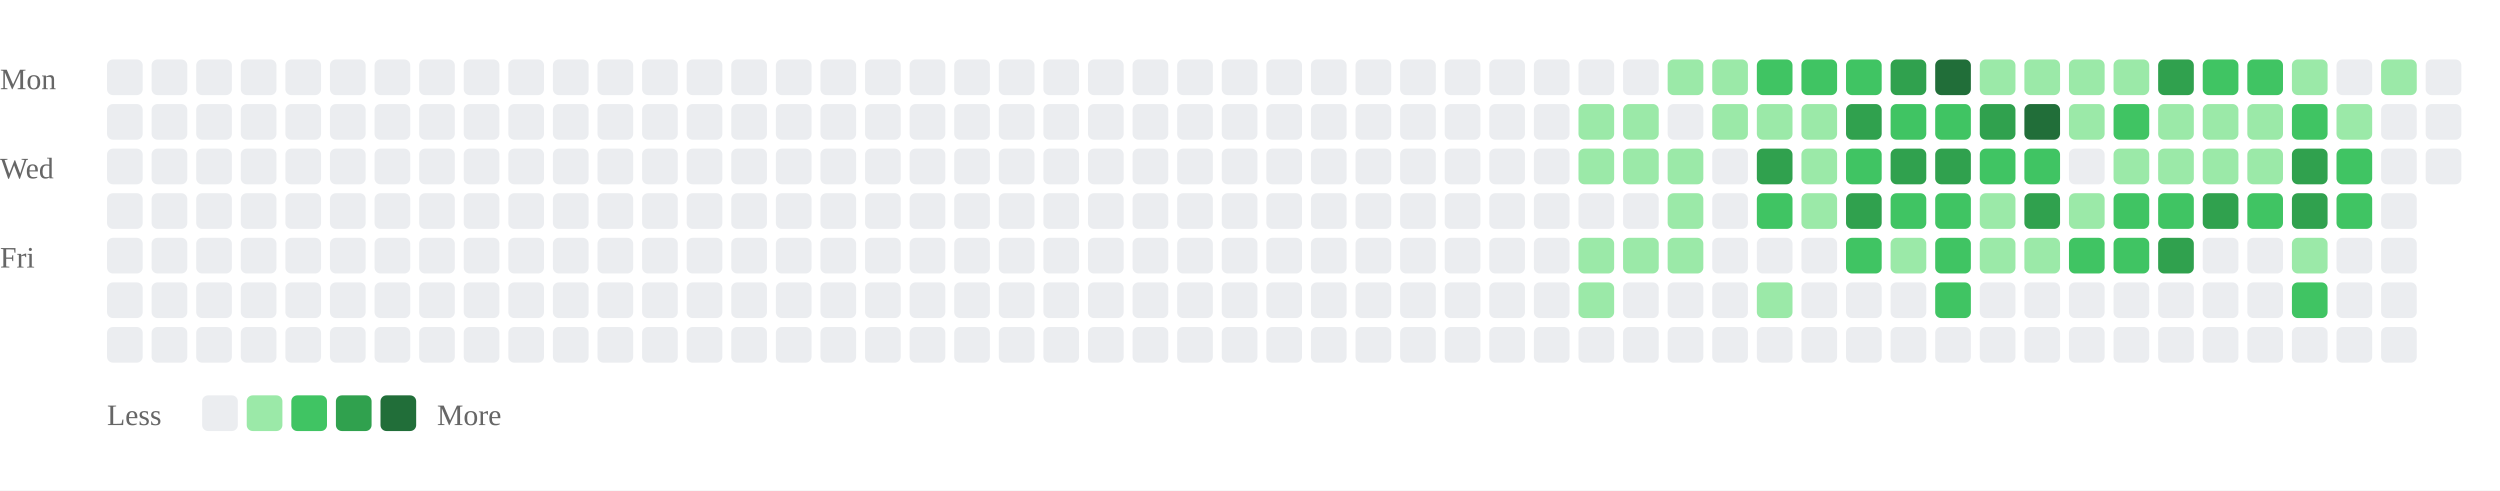
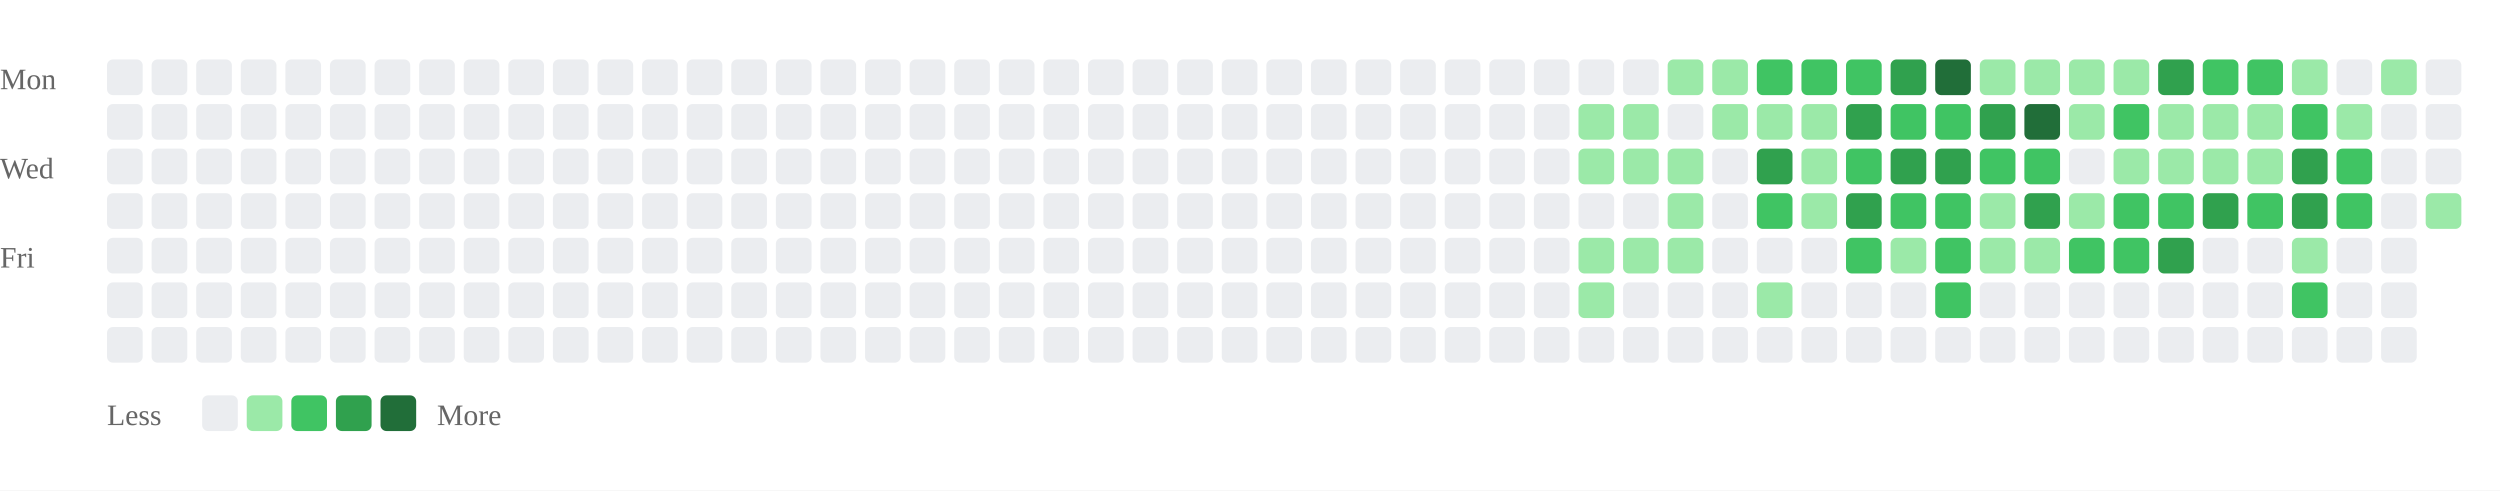
<svg xmlns="http://www.w3.org/2000/svg" width="841" height="165" role="img" aria-label="GitLab contribution heatmap for jianjiale">
  <rect width="100%" height="100%" fill="#ffffff" />
  <text x="0" y="30" font-size="10" fill="#666">Mon</text>
  <text x="0" y="45" font-size="10" fill="#666" />
  <text x="0" y="60" font-size="10" fill="#666">Wed</text>
  <text x="0" y="75" font-size="10" fill="#666" />
  <text x="0" y="90" font-size="10" fill="#666">Fri</text>
  <text x="0" y="105" font-size="10" fill="#666" />
  <text x="0" y="120" font-size="10" fill="#666" />
  <rect x="36" y="20" width="12" height="12" rx="2" fill="#ebedf0" data-date="2025-10-06" data-count="0" />
  <rect x="36" y="35" width="12" height="12" rx="2" fill="#ebedf0" data-date="2025-10-07" data-count="0" />
  <rect x="36" y="50" width="12" height="12" rx="2" fill="#ebedf0" data-date="2025-10-08" data-count="0" />
  <rect x="36" y="65" width="12" height="12" rx="2" fill="#ebedf0" data-date="2025-10-09" data-count="0" />
  <rect x="36" y="80" width="12" height="12" rx="2" fill="#ebedf0" data-date="2025-10-10" data-count="0" />
  <rect x="36" y="95" width="12" height="12" rx="2" fill="#ebedf0" data-date="2025-10-11" data-count="0" />
  <rect x="36" y="110" width="12" height="12" rx="2" fill="#ebedf0" data-date="2025-10-12" data-count="0" />
  <rect x="51" y="20" width="12" height="12" rx="2" fill="#ebedf0" data-date="2025-10-13" data-count="0" />
  <rect x="51" y="35" width="12" height="12" rx="2" fill="#ebedf0" data-date="2025-10-14" data-count="0" />
  <rect x="51" y="50" width="12" height="12" rx="2" fill="#ebedf0" data-date="2025-10-15" data-count="0" />
  <rect x="51" y="65" width="12" height="12" rx="2" fill="#ebedf0" data-date="2025-10-16" data-count="0" />
  <rect x="51" y="80" width="12" height="12" rx="2" fill="#ebedf0" data-date="2025-10-17" data-count="0" />
  <rect x="51" y="95" width="12" height="12" rx="2" fill="#ebedf0" data-date="2025-10-18" data-count="0" />
  <rect x="51" y="110" width="12" height="12" rx="2" fill="#ebedf0" data-date="2025-10-19" data-count="0" />
  <rect x="66" y="20" width="12" height="12" rx="2" fill="#ebedf0" data-date="2025-10-20" data-count="0" />
  <rect x="66" y="35" width="12" height="12" rx="2" fill="#ebedf0" data-date="2025-10-21" data-count="0" />
  <rect x="66" y="50" width="12" height="12" rx="2" fill="#ebedf0" data-date="2025-10-22" data-count="0" />
  <rect x="66" y="65" width="12" height="12" rx="2" fill="#ebedf0" data-date="2025-10-23" data-count="0" />
  <rect x="66" y="80" width="12" height="12" rx="2" fill="#ebedf0" data-date="2025-10-24" data-count="0" />
  <rect x="66" y="95" width="12" height="12" rx="2" fill="#ebedf0" data-date="2025-10-25" data-count="0" />
  <rect x="66" y="110" width="12" height="12" rx="2" fill="#ebedf0" data-date="2025-10-26" data-count="0" />
  <rect x="81" y="20" width="12" height="12" rx="2" fill="#ebedf0" data-date="2025-10-27" data-count="0" />
  <rect x="81" y="35" width="12" height="12" rx="2" fill="#ebedf0" data-date="2025-10-28" data-count="0" />
  <rect x="81" y="50" width="12" height="12" rx="2" fill="#ebedf0" data-date="2025-10-29" data-count="0" />
  <rect x="81" y="65" width="12" height="12" rx="2" fill="#ebedf0" data-date="2025-10-30" data-count="0" />
  <rect x="81" y="80" width="12" height="12" rx="2" fill="#ebedf0" data-date="2025-10-31" data-count="0" />
  <rect x="81" y="95" width="12" height="12" rx="2" fill="#ebedf0" data-date="2025-11-01" data-count="0" />
  <rect x="81" y="110" width="12" height="12" rx="2" fill="#ebedf0" data-date="2025-11-02" data-count="0" />
  <rect x="96" y="20" width="12" height="12" rx="2" fill="#ebedf0" data-date="2025-11-03" data-count="0" />
  <rect x="96" y="35" width="12" height="12" rx="2" fill="#ebedf0" data-date="2025-11-04" data-count="0" />
  <rect x="96" y="50" width="12" height="12" rx="2" fill="#ebedf0" data-date="2025-11-05" data-count="0" />
  <rect x="96" y="65" width="12" height="12" rx="2" fill="#ebedf0" data-date="2025-11-06" data-count="0" />
  <rect x="96" y="80" width="12" height="12" rx="2" fill="#ebedf0" data-date="2025-11-07" data-count="0" />
  <rect x="96" y="95" width="12" height="12" rx="2" fill="#ebedf0" data-date="2025-11-08" data-count="0" />
  <rect x="96" y="110" width="12" height="12" rx="2" fill="#ebedf0" data-date="2025-11-09" data-count="0" />
  <rect x="111" y="20" width="12" height="12" rx="2" fill="#ebedf0" data-date="2025-11-10" data-count="0" />
  <rect x="111" y="35" width="12" height="12" rx="2" fill="#ebedf0" data-date="2025-11-11" data-count="0" />
  <rect x="111" y="50" width="12" height="12" rx="2" fill="#ebedf0" data-date="2025-11-12" data-count="0" />
  <rect x="111" y="65" width="12" height="12" rx="2" fill="#ebedf0" data-date="2025-11-13" data-count="0" />
  <rect x="111" y="80" width="12" height="12" rx="2" fill="#ebedf0" data-date="2025-11-14" data-count="0" />
  <rect x="111" y="95" width="12" height="12" rx="2" fill="#ebedf0" data-date="2025-11-15" data-count="0" />
  <rect x="111" y="110" width="12" height="12" rx="2" fill="#ebedf0" data-date="2025-11-16" data-count="0" />
  <rect x="126" y="20" width="12" height="12" rx="2" fill="#ebedf0" data-date="2025-11-17" data-count="0" />
  <rect x="126" y="35" width="12" height="12" rx="2" fill="#ebedf0" data-date="2025-11-18" data-count="0" />
  <rect x="126" y="50" width="12" height="12" rx="2" fill="#ebedf0" data-date="2025-11-19" data-count="0" />
  <rect x="126" y="65" width="12" height="12" rx="2" fill="#ebedf0" data-date="2025-11-20" data-count="0" />
  <rect x="126" y="80" width="12" height="12" rx="2" fill="#ebedf0" data-date="2025-11-21" data-count="0" />
  <rect x="126" y="95" width="12" height="12" rx="2" fill="#ebedf0" data-date="2025-11-22" data-count="0" />
  <rect x="126" y="110" width="12" height="12" rx="2" fill="#ebedf0" data-date="2025-11-23" data-count="0" />
  <rect x="141" y="20" width="12" height="12" rx="2" fill="#ebedf0" data-date="2025-11-24" data-count="0" />
  <rect x="141" y="35" width="12" height="12" rx="2" fill="#ebedf0" data-date="2025-11-25" data-count="0" />
  <rect x="141" y="50" width="12" height="12" rx="2" fill="#ebedf0" data-date="2025-11-26" data-count="0" />
  <rect x="141" y="65" width="12" height="12" rx="2" fill="#ebedf0" data-date="2025-11-27" data-count="0" />
  <rect x="141" y="80" width="12" height="12" rx="2" fill="#ebedf0" data-date="2025-11-28" data-count="0" />
  <rect x="141" y="95" width="12" height="12" rx="2" fill="#ebedf0" data-date="2025-11-29" data-count="0" />
  <rect x="141" y="110" width="12" height="12" rx="2" fill="#ebedf0" data-date="2025-11-30" data-count="0" />
  <rect x="156" y="20" width="12" height="12" rx="2" fill="#ebedf0" data-date="2025-12-01" data-count="0" />
  <rect x="156" y="35" width="12" height="12" rx="2" fill="#ebedf0" data-date="2025-12-02" data-count="0" />
  <rect x="156" y="50" width="12" height="12" rx="2" fill="#ebedf0" data-date="2025-12-03" data-count="0" />
  <rect x="156" y="65" width="12" height="12" rx="2" fill="#ebedf0" data-date="2025-12-04" data-count="0" />
  <rect x="156" y="80" width="12" height="12" rx="2" fill="#ebedf0" data-date="2025-12-05" data-count="0" />
  <rect x="156" y="95" width="12" height="12" rx="2" fill="#ebedf0" data-date="2025-12-06" data-count="0" />
  <rect x="156" y="110" width="12" height="12" rx="2" fill="#ebedf0" data-date="2025-12-07" data-count="0" />
  <rect x="171" y="20" width="12" height="12" rx="2" fill="#ebedf0" data-date="2025-12-08" data-count="0" />
  <rect x="171" y="35" width="12" height="12" rx="2" fill="#ebedf0" data-date="2025-12-09" data-count="0" />
  <rect x="171" y="50" width="12" height="12" rx="2" fill="#ebedf0" data-date="2025-12-10" data-count="0" />
  <rect x="171" y="65" width="12" height="12" rx="2" fill="#ebedf0" data-date="2025-12-11" data-count="0" />
  <rect x="171" y="80" width="12" height="12" rx="2" fill="#ebedf0" data-date="2025-12-12" data-count="0" />
  <rect x="171" y="95" width="12" height="12" rx="2" fill="#ebedf0" data-date="2025-12-13" data-count="0" />
  <rect x="171" y="110" width="12" height="12" rx="2" fill="#ebedf0" data-date="2025-12-14" data-count="0" />
  <rect x="186" y="20" width="12" height="12" rx="2" fill="#ebedf0" data-date="2025-12-15" data-count="0" />
  <rect x="186" y="35" width="12" height="12" rx="2" fill="#ebedf0" data-date="2025-12-16" data-count="0" />
  <rect x="186" y="50" width="12" height="12" rx="2" fill="#ebedf0" data-date="2025-12-17" data-count="0" />
  <rect x="186" y="65" width="12" height="12" rx="2" fill="#ebedf0" data-date="2025-12-18" data-count="0" />
  <rect x="186" y="80" width="12" height="12" rx="2" fill="#ebedf0" data-date="2025-12-19" data-count="0" />
  <rect x="186" y="95" width="12" height="12" rx="2" fill="#ebedf0" data-date="2025-12-20" data-count="0" />
  <rect x="186" y="110" width="12" height="12" rx="2" fill="#ebedf0" data-date="2025-12-21" data-count="0" />
  <rect x="201" y="20" width="12" height="12" rx="2" fill="#ebedf0" data-date="2025-12-22" data-count="0" />
  <rect x="201" y="35" width="12" height="12" rx="2" fill="#ebedf0" data-date="2025-12-23" data-count="0" />
  <rect x="201" y="50" width="12" height="12" rx="2" fill="#ebedf0" data-date="2025-12-24" data-count="0" />
  <rect x="201" y="65" width="12" height="12" rx="2" fill="#ebedf0" data-date="2025-12-25" data-count="0" />
  <rect x="201" y="80" width="12" height="12" rx="2" fill="#ebedf0" data-date="2025-12-26" data-count="0" />
  <rect x="201" y="95" width="12" height="12" rx="2" fill="#ebedf0" data-date="2025-12-27" data-count="0" />
  <rect x="201" y="110" width="12" height="12" rx="2" fill="#ebedf0" data-date="2025-12-28" data-count="0" />
  <rect x="216" y="20" width="12" height="12" rx="2" fill="#ebedf0" data-date="2025-12-29" data-count="0" />
  <rect x="216" y="35" width="12" height="12" rx="2" fill="#ebedf0" data-date="2025-12-30" data-count="0" />
  <rect x="216" y="50" width="12" height="12" rx="2" fill="#ebedf0" data-date="2025-12-31" data-count="0" />
  <rect x="216" y="65" width="12" height="12" rx="2" fill="#ebedf0" data-date="2026-01-01" data-count="0" />
  <rect x="216" y="80" width="12" height="12" rx="2" fill="#ebedf0" data-date="2026-01-02" data-count="0" />
  <rect x="216" y="95" width="12" height="12" rx="2" fill="#ebedf0" data-date="2026-01-03" data-count="0" />
  <rect x="216" y="110" width="12" height="12" rx="2" fill="#ebedf0" data-date="2026-01-04" data-count="0" />
  <rect x="231" y="20" width="12" height="12" rx="2" fill="#ebedf0" data-date="2026-01-05" data-count="0" />
  <rect x="231" y="35" width="12" height="12" rx="2" fill="#ebedf0" data-date="2026-01-06" data-count="0" />
  <rect x="231" y="50" width="12" height="12" rx="2" fill="#ebedf0" data-date="2026-01-07" data-count="0" />
  <rect x="231" y="65" width="12" height="12" rx="2" fill="#ebedf0" data-date="2026-01-08" data-count="0" />
  <rect x="231" y="80" width="12" height="12" rx="2" fill="#ebedf0" data-date="2026-01-09" data-count="0" />
  <rect x="231" y="95" width="12" height="12" rx="2" fill="#ebedf0" data-date="2026-01-10" data-count="0" />
  <rect x="231" y="110" width="12" height="12" rx="2" fill="#ebedf0" data-date="2026-01-11" data-count="0" />
  <rect x="246" y="20" width="12" height="12" rx="2" fill="#ebedf0" data-date="2026-01-12" data-count="0" />
  <rect x="246" y="35" width="12" height="12" rx="2" fill="#ebedf0" data-date="2026-01-13" data-count="0" />
  <rect x="246" y="50" width="12" height="12" rx="2" fill="#ebedf0" data-date="2026-01-14" data-count="0" />
  <rect x="246" y="65" width="12" height="12" rx="2" fill="#ebedf0" data-date="2026-01-15" data-count="0" />
  <rect x="246" y="80" width="12" height="12" rx="2" fill="#ebedf0" data-date="2026-01-16" data-count="0" />
  <rect x="246" y="95" width="12" height="12" rx="2" fill="#ebedf0" data-date="2026-01-17" data-count="0" />
  <rect x="246" y="110" width="12" height="12" rx="2" fill="#ebedf0" data-date="2026-01-18" data-count="0" />
  <rect x="261" y="20" width="12" height="12" rx="2" fill="#ebedf0" data-date="2026-01-19" data-count="0" />
  <rect x="261" y="35" width="12" height="12" rx="2" fill="#ebedf0" data-date="2026-01-20" data-count="0" />
  <rect x="261" y="50" width="12" height="12" rx="2" fill="#ebedf0" data-date="2026-01-21" data-count="0" />
  <rect x="261" y="65" width="12" height="12" rx="2" fill="#ebedf0" data-date="2026-01-22" data-count="0" />
  <rect x="261" y="80" width="12" height="12" rx="2" fill="#ebedf0" data-date="2026-01-23" data-count="0" />
  <rect x="261" y="95" width="12" height="12" rx="2" fill="#ebedf0" data-date="2026-01-24" data-count="0" />
  <rect x="261" y="110" width="12" height="12" rx="2" fill="#ebedf0" data-date="2026-01-25" data-count="0" />
  <rect x="276" y="20" width="12" height="12" rx="2" fill="#ebedf0" data-date="2026-01-26" data-count="0" />
  <rect x="276" y="35" width="12" height="12" rx="2" fill="#ebedf0" data-date="2026-01-27" data-count="0" />
  <rect x="276" y="50" width="12" height="12" rx="2" fill="#ebedf0" data-date="2026-01-28" data-count="0" />
  <rect x="276" y="65" width="12" height="12" rx="2" fill="#ebedf0" data-date="2026-01-29" data-count="0" />
  <rect x="276" y="80" width="12" height="12" rx="2" fill="#ebedf0" data-date="2026-01-30" data-count="0" />
  <rect x="276" y="95" width="12" height="12" rx="2" fill="#ebedf0" data-date="2026-01-31" data-count="0" />
  <rect x="276" y="110" width="12" height="12" rx="2" fill="#ebedf0" data-date="2026-02-01" data-count="0" />
  <rect x="291" y="20" width="12" height="12" rx="2" fill="#ebedf0" data-date="2026-02-02" data-count="0" />
  <rect x="291" y="35" width="12" height="12" rx="2" fill="#ebedf0" data-date="2026-02-03" data-count="0" />
  <rect x="291" y="50" width="12" height="12" rx="2" fill="#ebedf0" data-date="2026-02-04" data-count="0" />
  <rect x="291" y="65" width="12" height="12" rx="2" fill="#ebedf0" data-date="2026-02-05" data-count="0" />
  <rect x="291" y="80" width="12" height="12" rx="2" fill="#ebedf0" data-date="2026-02-06" data-count="0" />
  <rect x="291" y="95" width="12" height="12" rx="2" fill="#ebedf0" data-date="2026-02-07" data-count="0" />
  <rect x="291" y="110" width="12" height="12" rx="2" fill="#ebedf0" data-date="2026-02-08" data-count="0" />
  <rect x="306" y="20" width="12" height="12" rx="2" fill="#ebedf0" data-date="2026-02-09" data-count="0" />
  <rect x="306" y="35" width="12" height="12" rx="2" fill="#ebedf0" data-date="2026-02-10" data-count="0" />
  <rect x="306" y="50" width="12" height="12" rx="2" fill="#ebedf0" data-date="2026-02-11" data-count="0" />
  <rect x="306" y="65" width="12" height="12" rx="2" fill="#ebedf0" data-date="2026-02-12" data-count="0" />
  <rect x="306" y="80" width="12" height="12" rx="2" fill="#ebedf0" data-date="2026-02-13" data-count="0" />
  <rect x="306" y="95" width="12" height="12" rx="2" fill="#ebedf0" data-date="2026-02-14" data-count="0" />
  <rect x="306" y="110" width="12" height="12" rx="2" fill="#ebedf0" data-date="2026-02-15" data-count="0" />
  <rect x="321" y="20" width="12" height="12" rx="2" fill="#ebedf0" data-date="2026-02-16" data-count="0" />
  <rect x="321" y="35" width="12" height="12" rx="2" fill="#ebedf0" data-date="2026-02-17" data-count="0" />
  <rect x="321" y="50" width="12" height="12" rx="2" fill="#ebedf0" data-date="2026-02-18" data-count="0" />
  <rect x="321" y="65" width="12" height="12" rx="2" fill="#ebedf0" data-date="2026-02-19" data-count="0" />
  <rect x="321" y="80" width="12" height="12" rx="2" fill="#ebedf0" data-date="2026-02-20" data-count="0" />
  <rect x="321" y="95" width="12" height="12" rx="2" fill="#ebedf0" data-date="2026-02-21" data-count="0" />
  <rect x="321" y="110" width="12" height="12" rx="2" fill="#ebedf0" data-date="2026-02-22" data-count="0" />
  <rect x="336" y="20" width="12" height="12" rx="2" fill="#ebedf0" data-date="2026-02-23" data-count="0" />
  <rect x="336" y="35" width="12" height="12" rx="2" fill="#ebedf0" data-date="2026-02-24" data-count="0" />
  <rect x="336" y="50" width="12" height="12" rx="2" fill="#ebedf0" data-date="2026-02-25" data-count="0" />
  <rect x="336" y="65" width="12" height="12" rx="2" fill="#ebedf0" data-date="2026-02-26" data-count="0" />
  <rect x="336" y="80" width="12" height="12" rx="2" fill="#ebedf0" data-date="2026-02-27" data-count="0" />
  <rect x="336" y="95" width="12" height="12" rx="2" fill="#ebedf0" data-date="2026-02-28" data-count="0" />
  <rect x="336" y="110" width="12" height="12" rx="2" fill="#ebedf0" data-date="2026-03-01" data-count="0" />
  <rect x="351" y="20" width="12" height="12" rx="2" fill="#ebedf0" data-date="2026-03-02" data-count="0" />
  <rect x="351" y="35" width="12" height="12" rx="2" fill="#ebedf0" data-date="2026-03-03" data-count="0" />
  <rect x="351" y="50" width="12" height="12" rx="2" fill="#ebedf0" data-date="2026-03-04" data-count="0" />
  <rect x="351" y="65" width="12" height="12" rx="2" fill="#ebedf0" data-date="2026-03-05" data-count="0" />
  <rect x="351" y="80" width="12" height="12" rx="2" fill="#ebedf0" data-date="2026-03-06" data-count="0" />
  <rect x="351" y="95" width="12" height="12" rx="2" fill="#ebedf0" data-date="2026-03-07" data-count="0" />
  <rect x="351" y="110" width="12" height="12" rx="2" fill="#ebedf0" data-date="2026-03-08" data-count="0" />
  <rect x="366" y="20" width="12" height="12" rx="2" fill="#ebedf0" data-date="2026-03-09" data-count="0" />
  <rect x="366" y="35" width="12" height="12" rx="2" fill="#ebedf0" data-date="2026-03-10" data-count="0" />
  <rect x="366" y="50" width="12" height="12" rx="2" fill="#ebedf0" data-date="2026-03-11" data-count="0" />
  <rect x="366" y="65" width="12" height="12" rx="2" fill="#ebedf0" data-date="2026-03-12" data-count="0" />
  <rect x="366" y="80" width="12" height="12" rx="2" fill="#ebedf0" data-date="2026-03-13" data-count="0" />
  <rect x="366" y="95" width="12" height="12" rx="2" fill="#ebedf0" data-date="2026-03-14" data-count="0" />
  <rect x="366" y="110" width="12" height="12" rx="2" fill="#ebedf0" data-date="2026-03-15" data-count="0" />
  <rect x="381" y="20" width="12" height="12" rx="2" fill="#ebedf0" data-date="2026-03-16" data-count="0" />
  <rect x="381" y="35" width="12" height="12" rx="2" fill="#ebedf0" data-date="2026-03-17" data-count="0" />
  <rect x="381" y="50" width="12" height="12" rx="2" fill="#ebedf0" data-date="2026-03-18" data-count="0" />
  <rect x="381" y="65" width="12" height="12" rx="2" fill="#ebedf0" data-date="2026-03-19" data-count="0" />
  <rect x="381" y="80" width="12" height="12" rx="2" fill="#ebedf0" data-date="2026-03-20" data-count="0" />
  <rect x="381" y="95" width="12" height="12" rx="2" fill="#ebedf0" data-date="2026-03-21" data-count="0" />
  <rect x="381" y="110" width="12" height="12" rx="2" fill="#ebedf0" data-date="2026-03-22" data-count="0" />
  <rect x="396" y="20" width="12" height="12" rx="2" fill="#ebedf0" data-date="2026-03-23" data-count="0" />
  <rect x="396" y="35" width="12" height="12" rx="2" fill="#ebedf0" data-date="2026-03-24" data-count="0" />
  <rect x="396" y="50" width="12" height="12" rx="2" fill="#ebedf0" data-date="2026-03-25" data-count="0" />
  <rect x="396" y="65" width="12" height="12" rx="2" fill="#ebedf0" data-date="2026-03-26" data-count="0" />
  <rect x="396" y="80" width="12" height="12" rx="2" fill="#ebedf0" data-date="2026-03-27" data-count="0" />
  <rect x="396" y="95" width="12" height="12" rx="2" fill="#ebedf0" data-date="2026-03-28" data-count="0" />
  <rect x="396" y="110" width="12" height="12" rx="2" fill="#ebedf0" data-date="2026-03-29" data-count="0" />
  <rect x="411" y="20" width="12" height="12" rx="2" fill="#ebedf0" data-date="2026-03-30" data-count="0" />
  <rect x="411" y="35" width="12" height="12" rx="2" fill="#ebedf0" data-date="2026-03-31" data-count="0" />
  <rect x="411" y="50" width="12" height="12" rx="2" fill="#ebedf0" data-date="2026-04-01" data-count="0" />
  <rect x="411" y="65" width="12" height="12" rx="2" fill="#ebedf0" data-date="2026-04-02" data-count="0" />
  <rect x="411" y="80" width="12" height="12" rx="2" fill="#ebedf0" data-date="2026-04-03" data-count="0" />
  <rect x="411" y="95" width="12" height="12" rx="2" fill="#ebedf0" data-date="2026-04-04" data-count="0" />
  <rect x="411" y="110" width="12" height="12" rx="2" fill="#ebedf0" data-date="2026-04-05" data-count="0" />
  <rect x="426" y="20" width="12" height="12" rx="2" fill="#ebedf0" data-date="2026-04-06" data-count="0" />
  <rect x="426" y="35" width="12" height="12" rx="2" fill="#ebedf0" data-date="2026-04-07" data-count="0" />
  <rect x="426" y="50" width="12" height="12" rx="2" fill="#ebedf0" data-date="2026-04-08" data-count="0" />
  <rect x="426" y="65" width="12" height="12" rx="2" fill="#ebedf0" data-date="2026-04-09" data-count="0" />
  <rect x="426" y="80" width="12" height="12" rx="2" fill="#ebedf0" data-date="2026-04-10" data-count="0" />
  <rect x="426" y="95" width="12" height="12" rx="2" fill="#ebedf0" data-date="2026-04-11" data-count="0" />
  <rect x="426" y="110" width="12" height="12" rx="2" fill="#ebedf0" data-date="2026-04-12" data-count="0" />
  <rect x="441" y="20" width="12" height="12" rx="2" fill="#ebedf0" data-date="2026-04-13" data-count="0" />
  <rect x="441" y="35" width="12" height="12" rx="2" fill="#ebedf0" data-date="2026-04-14" data-count="0" />
  <rect x="441" y="50" width="12" height="12" rx="2" fill="#ebedf0" data-date="2026-04-15" data-count="0" />
  <rect x="441" y="65" width="12" height="12" rx="2" fill="#ebedf0" data-date="2026-04-16" data-count="0" />
  <rect x="441" y="80" width="12" height="12" rx="2" fill="#ebedf0" data-date="2026-04-17" data-count="0" />
  <rect x="441" y="95" width="12" height="12" rx="2" fill="#ebedf0" data-date="2026-04-18" data-count="0" />
  <rect x="441" y="110" width="12" height="12" rx="2" fill="#ebedf0" data-date="2026-04-19" data-count="0" />
  <rect x="456" y="20" width="12" height="12" rx="2" fill="#ebedf0" data-date="2026-04-20" data-count="0" />
  <rect x="456" y="35" width="12" height="12" rx="2" fill="#ebedf0" data-date="2026-04-21" data-count="0" />
  <rect x="456" y="50" width="12" height="12" rx="2" fill="#ebedf0" data-date="2026-04-22" data-count="0" />
  <rect x="456" y="65" width="12" height="12" rx="2" fill="#ebedf0" data-date="2026-04-23" data-count="0" />
  <rect x="456" y="80" width="12" height="12" rx="2" fill="#ebedf0" data-date="2026-04-24" data-count="0" />
  <rect x="456" y="95" width="12" height="12" rx="2" fill="#ebedf0" data-date="2026-04-25" data-count="0" />
  <rect x="456" y="110" width="12" height="12" rx="2" fill="#ebedf0" data-date="2026-04-26" data-count="0" />
  <rect x="471" y="20" width="12" height="12" rx="2" fill="#ebedf0" data-date="2026-04-27" data-count="0" />
  <rect x="471" y="35" width="12" height="12" rx="2" fill="#ebedf0" data-date="2026-04-28" data-count="0" />
  <rect x="471" y="50" width="12" height="12" rx="2" fill="#ebedf0" data-date="2026-04-29" data-count="0" />
  <rect x="471" y="65" width="12" height="12" rx="2" fill="#ebedf0" data-date="2026-04-30" data-count="0" />
  <rect x="471" y="80" width="12" height="12" rx="2" fill="#ebedf0" data-date="2026-05-01" data-count="0" />
  <rect x="471" y="95" width="12" height="12" rx="2" fill="#ebedf0" data-date="2026-05-02" data-count="0" />
  <rect x="471" y="110" width="12" height="12" rx="2" fill="#ebedf0" data-date="2026-05-03" data-count="0" />
  <rect x="486" y="20" width="12" height="12" rx="2" fill="#ebedf0" data-date="2026-05-04" data-count="0" />
  <rect x="486" y="35" width="12" height="12" rx="2" fill="#ebedf0" data-date="2026-05-05" data-count="0" />
  <rect x="486" y="50" width="12" height="12" rx="2" fill="#ebedf0" data-date="2026-05-06" data-count="0" />
  <rect x="486" y="65" width="12" height="12" rx="2" fill="#ebedf0" data-date="2026-05-07" data-count="0" />
  <rect x="486" y="80" width="12" height="12" rx="2" fill="#ebedf0" data-date="2026-05-08" data-count="0" />
  <rect x="486" y="95" width="12" height="12" rx="2" fill="#ebedf0" data-date="2026-05-09" data-count="0" />
  <rect x="486" y="110" width="12" height="12" rx="2" fill="#ebedf0" data-date="2026-05-10" data-count="0" />
  <rect x="501" y="20" width="12" height="12" rx="2" fill="#ebedf0" data-date="2026-05-11" data-count="0" />
  <rect x="501" y="35" width="12" height="12" rx="2" fill="#ebedf0" data-date="2026-05-12" data-count="0" />
  <rect x="501" y="50" width="12" height="12" rx="2" fill="#ebedf0" data-date="2026-05-13" data-count="0" />
  <rect x="501" y="65" width="12" height="12" rx="2" fill="#ebedf0" data-date="2026-05-14" data-count="0" />
  <rect x="501" y="80" width="12" height="12" rx="2" fill="#ebedf0" data-date="2026-05-15" data-count="0" />
  <rect x="501" y="95" width="12" height="12" rx="2" fill="#ebedf0" data-date="2026-05-16" data-count="0" />
  <rect x="501" y="110" width="12" height="12" rx="2" fill="#ebedf0" data-date="2026-05-17" data-count="0" />
  <rect x="516" y="20" width="12" height="12" rx="2" fill="#ebedf0" data-date="2026-05-18" data-count="0" />
  <rect x="516" y="35" width="12" height="12" rx="2" fill="#ebedf0" data-date="2026-05-19" data-count="0" />
  <rect x="516" y="50" width="12" height="12" rx="2" fill="#ebedf0" data-date="2026-05-20" data-count="0" />
  <rect x="516" y="65" width="12" height="12" rx="2" fill="#ebedf0" data-date="2026-05-21" data-count="0" />
  <rect x="516" y="80" width="12" height="12" rx="2" fill="#ebedf0" data-date="2026-05-22" data-count="0" />
  <rect x="516" y="95" width="12" height="12" rx="2" fill="#ebedf0" data-date="2026-05-23" data-count="0" />
  <rect x="516" y="110" width="12" height="12" rx="2" fill="#ebedf0" data-date="2026-05-24" data-count="0" />
  <rect x="531" y="20" width="12" height="12" rx="2" fill="#ebedf0" data-date="2026-05-25" data-count="0" />
  <rect x="531" y="35" width="12" height="12" rx="2" fill="#9be9a8" data-date="2026-05-26" data-count="1" />
  <rect x="531" y="50" width="12" height="12" rx="2" fill="#9be9a8" data-date="2026-05-27" data-count="1" />
  <rect x="531" y="65" width="12" height="12" rx="2" fill="#ebedf0" data-date="2026-05-28" data-count="0" />
  <rect x="531" y="80" width="12" height="12" rx="2" fill="#9be9a8" data-date="2026-05-29" data-count="7" />
  <rect x="531" y="95" width="12" height="12" rx="2" fill="#9be9a8" data-date="2026-05-30" data-count="2" />
  <rect x="531" y="110" width="12" height="12" rx="2" fill="#ebedf0" data-date="2026-05-31" data-count="0" />
  <rect x="546" y="20" width="12" height="12" rx="2" fill="#ebedf0" data-date="2026-06-01" data-count="0" />
  <rect x="546" y="35" width="12" height="12" rx="2" fill="#9be9a8" data-date="2026-06-02" data-count="2" />
  <rect x="546" y="50" width="12" height="12" rx="2" fill="#9be9a8" data-date="2026-06-03" data-count="4" />
  <rect x="546" y="65" width="12" height="12" rx="2" fill="#ebedf0" data-date="2026-06-04" data-count="0" />
  <rect x="546" y="80" width="12" height="12" rx="2" fill="#9be9a8" data-date="2026-06-05" data-count="1" />
  <rect x="546" y="95" width="12" height="12" rx="2" fill="#ebedf0" data-date="2026-06-06" data-count="0" />
  <rect x="546" y="110" width="12" height="12" rx="2" fill="#ebedf0" data-date="2026-06-07" data-count="0" />
  <rect x="561" y="20" width="12" height="12" rx="2" fill="#9be9a8" data-date="2026-06-08" data-count="3" />
  <rect x="561" y="35" width="12" height="12" rx="2" fill="#ebedf0" data-date="2026-06-09" data-count="0" />
  <rect x="561" y="50" width="12" height="12" rx="2" fill="#9be9a8" data-date="2026-06-10" data-count="3" />
  <rect x="561" y="65" width="12" height="12" rx="2" fill="#9be9a8" data-date="2026-06-11" data-count="1" />
  <rect x="561" y="80" width="12" height="12" rx="2" fill="#9be9a8" data-date="2026-06-12" data-count="4" />
  <rect x="561" y="95" width="12" height="12" rx="2" fill="#ebedf0" data-date="2026-06-13" data-count="0" />
  <rect x="561" y="110" width="12" height="12" rx="2" fill="#ebedf0" data-date="2026-06-14" data-count="0" />
  <rect x="576" y="20" width="12" height="12" rx="2" fill="#9be9a8" data-date="2026-06-15" data-count="4" />
  <rect x="576" y="35" width="12" height="12" rx="2" fill="#9be9a8" data-date="2026-06-16" data-count="4" />
  <rect x="576" y="50" width="12" height="12" rx="2" fill="#ebedf0" data-date="2026-06-17" data-count="0" />
  <rect x="576" y="65" width="12" height="12" rx="2" fill="#ebedf0" data-date="2026-06-18" data-count="0" />
  <rect x="576" y="80" width="12" height="12" rx="2" fill="#ebedf0" data-date="2026-06-19" data-count="0" />
  <rect x="576" y="95" width="12" height="12" rx="2" fill="#ebedf0" data-date="2026-06-20" data-count="0" />
  <rect x="576" y="110" width="12" height="12" rx="2" fill="#ebedf0" data-date="2026-06-21" data-count="0" />
  <rect x="591" y="20" width="12" height="12" rx="2" fill="#40c463" data-date="2026-06-22" data-count="11" />
  <rect x="591" y="35" width="12" height="12" rx="2" fill="#9be9a8" data-date="2026-06-23" data-count="4" />
  <rect x="591" y="50" width="12" height="12" rx="2" fill="#30a14e" data-date="2026-06-24" data-count="19" />
  <rect x="591" y="65" width="12" height="12" rx="2" fill="#40c463" data-date="2026-06-25" data-count="10" />
  <rect x="591" y="80" width="12" height="12" rx="2" fill="#ebedf0" data-date="2026-06-26" data-count="0" />
  <rect x="591" y="95" width="12" height="12" rx="2" fill="#9be9a8" data-date="2026-06-27" data-count="3" />
  <rect x="591" y="110" width="12" height="12" rx="2" fill="#ebedf0" data-date="2026-06-28" data-count="0" />
  <rect x="606" y="20" width="12" height="12" rx="2" fill="#40c463" data-date="2026-06-29" data-count="12" />
  <rect x="606" y="35" width="12" height="12" rx="2" fill="#9be9a8" data-date="2026-06-30" data-count="3" />
  <rect x="606" y="50" width="12" height="12" rx="2" fill="#9be9a8" data-date="2026-07-01" data-count="4" />
  <rect x="606" y="65" width="12" height="12" rx="2" fill="#9be9a8" data-date="2026-07-02" data-count="4" />
  <rect x="606" y="80" width="12" height="12" rx="2" fill="#ebedf0" data-date="2026-07-03" data-count="0" />
  <rect x="606" y="95" width="12" height="12" rx="2" fill="#ebedf0" data-date="2026-07-04" data-count="0" />
  <rect x="606" y="110" width="12" height="12" rx="2" fill="#ebedf0" data-date="2026-07-05" data-count="0" />
  <rect x="621" y="20" width="12" height="12" rx="2" fill="#40c463" data-date="2026-07-06" data-count="15" />
  <rect x="621" y="35" width="12" height="12" rx="2" fill="#30a14e" data-date="2026-07-07" data-count="16" />
  <rect x="621" y="50" width="12" height="12" rx="2" fill="#40c463" data-date="2026-07-08" data-count="15" />
  <rect x="621" y="65" width="12" height="12" rx="2" fill="#30a14e" data-date="2026-07-09" data-count="17" />
  <rect x="621" y="80" width="12" height="12" rx="2" fill="#40c463" data-date="2026-07-10" data-count="9" />
  <rect x="621" y="95" width="12" height="12" rx="2" fill="#ebedf0" data-date="2026-07-11" data-count="0" />
  <rect x="621" y="110" width="12" height="12" rx="2" fill="#ebedf0" data-date="2026-07-12" data-count="0" />
  <rect x="636" y="20" width="12" height="12" rx="2" fill="#30a14e" data-date="2026-07-13" data-count="19" />
  <rect x="636" y="35" width="12" height="12" rx="2" fill="#40c463" data-date="2026-07-14" data-count="10" />
  <rect x="636" y="50" width="12" height="12" rx="2" fill="#30a14e" data-date="2026-07-15" data-count="20" />
  <rect x="636" y="65" width="12" height="12" rx="2" fill="#40c463" data-date="2026-07-16" data-count="12" />
  <rect x="636" y="80" width="12" height="12" rx="2" fill="#9be9a8" data-date="2026-07-17" data-count="6" />
  <rect x="636" y="95" width="12" height="12" rx="2" fill="#ebedf0" data-date="2026-07-18" data-count="0" />
  <rect x="636" y="110" width="12" height="12" rx="2" fill="#ebedf0" data-date="2026-07-19" data-count="0" />
  <rect x="651" y="20" width="12" height="12" rx="2" fill="#216e39" data-date="2026-07-20" data-count="31" />
  <rect x="651" y="35" width="12" height="12" rx="2" fill="#40c463" data-date="2026-07-21" data-count="12" />
  <rect x="651" y="50" width="12" height="12" rx="2" fill="#30a14e" data-date="2026-07-22" data-count="16" />
  <rect x="651" y="65" width="12" height="12" rx="2" fill="#40c463" data-date="2026-07-23" data-count="14" />
  <rect x="651" y="80" width="12" height="12" rx="2" fill="#40c463" data-date="2026-07-24" data-count="14" />
  <rect x="651" y="95" width="12" height="12" rx="2" fill="#40c463" data-date="2026-07-25" data-count="11" />
  <rect x="651" y="110" width="12" height="12" rx="2" fill="#ebedf0" data-date="2026-07-26" data-count="0" />
  <rect x="666" y="20" width="12" height="12" rx="2" fill="#9be9a8" data-date="2026-07-27" data-count="1" />
  <rect x="666" y="35" width="12" height="12" rx="2" fill="#30a14e" data-date="2026-07-28" data-count="21" />
  <rect x="666" y="50" width="12" height="12" rx="2" fill="#40c463" data-date="2026-07-29" data-count="8" />
  <rect x="666" y="65" width="12" height="12" rx="2" fill="#9be9a8" data-date="2026-07-30" data-count="1" />
  <rect x="666" y="80" width="12" height="12" rx="2" fill="#9be9a8" data-date="2026-07-31" data-count="3" />
  <rect x="666" y="95" width="12" height="12" rx="2" fill="#ebedf0" data-date="2026-08-01" data-count="0" />
  <rect x="666" y="110" width="12" height="12" rx="2" fill="#ebedf0" data-date="2026-08-02" data-count="0" />
  <rect x="681" y="20" width="12" height="12" rx="2" fill="#9be9a8" data-date="2026-08-03" data-count="5" />
  <rect x="681" y="35" width="12" height="12" rx="2" fill="#216e39" data-date="2026-08-04" data-count="25" />
  <rect x="681" y="50" width="12" height="12" rx="2" fill="#40c463" data-date="2026-08-05" data-count="14" />
  <rect x="681" y="65" width="12" height="12" rx="2" fill="#30a14e" data-date="2026-08-06" data-count="16" />
  <rect x="681" y="80" width="12" height="12" rx="2" fill="#9be9a8" data-date="2026-08-07" data-count="3" />
  <rect x="681" y="95" width="12" height="12" rx="2" fill="#ebedf0" data-date="2026-08-08" data-count="0" />
  <rect x="681" y="110" width="12" height="12" rx="2" fill="#ebedf0" data-date="2026-08-09" data-count="0" />
  <rect x="696" y="20" width="12" height="12" rx="2" fill="#9be9a8" data-date="2026-08-10" data-count="7" />
  <rect x="696" y="35" width="12" height="12" rx="2" fill="#9be9a8" data-date="2026-08-11" data-count="2" />
  <rect x="696" y="50" width="12" height="12" rx="2" fill="#ebedf0" data-date="2026-08-12" data-count="0" />
  <rect x="696" y="65" width="12" height="12" rx="2" fill="#9be9a8" data-date="2026-08-13" data-count="6" />
  <rect x="696" y="80" width="12" height="12" rx="2" fill="#40c463" data-date="2026-08-14" data-count="12" />
  <rect x="696" y="95" width="12" height="12" rx="2" fill="#ebedf0" data-date="2026-08-15" data-count="0" />
  <rect x="696" y="110" width="12" height="12" rx="2" fill="#ebedf0" data-date="2026-08-16" data-count="0" />
  <rect x="711" y="20" width="12" height="12" rx="2" fill="#9be9a8" data-date="2026-08-17" data-count="2" />
  <rect x="711" y="35" width="12" height="12" rx="2" fill="#40c463" data-date="2026-08-18" data-count="14" />
  <rect x="711" y="50" width="12" height="12" rx="2" fill="#9be9a8" data-date="2026-08-19" data-count="6" />
  <rect x="711" y="65" width="12" height="12" rx="2" fill="#40c463" data-date="2026-08-20" data-count="14" />
  <rect x="711" y="80" width="12" height="12" rx="2" fill="#40c463" data-date="2026-08-21" data-count="11" />
  <rect x="711" y="95" width="12" height="12" rx="2" fill="#ebedf0" data-date="2026-08-22" data-count="0" />
  <rect x="711" y="110" width="12" height="12" rx="2" fill="#ebedf0" data-date="2026-08-23" data-count="0" />
  <rect x="726" y="20" width="12" height="12" rx="2" fill="#30a14e" data-date="2026-08-24" data-count="19" />
  <rect x="726" y="35" width="12" height="12" rx="2" fill="#9be9a8" data-date="2026-08-25" data-count="2" />
  <rect x="726" y="50" width="12" height="12" rx="2" fill="#9be9a8" data-date="2026-08-26" data-count="3" />
  <rect x="726" y="65" width="12" height="12" rx="2" fill="#40c463" data-date="2026-08-27" data-count="8" />
  <rect x="726" y="80" width="12" height="12" rx="2" fill="#30a14e" data-date="2026-08-28" data-count="16" />
  <rect x="726" y="95" width="12" height="12" rx="2" fill="#ebedf0" data-date="2026-08-29" data-count="0" />
  <rect x="726" y="110" width="12" height="12" rx="2" fill="#ebedf0" data-date="2026-08-30" data-count="0" />
  <rect x="741" y="20" width="12" height="12" rx="2" fill="#40c463" data-date="2026-08-31" data-count="10" />
  <rect x="741" y="35" width="12" height="12" rx="2" fill="#9be9a8" data-date="2026-09-01" data-count="4" />
  <rect x="741" y="50" width="12" height="12" rx="2" fill="#9be9a8" data-date="2026-09-02" data-count="7" />
  <rect x="741" y="65" width="12" height="12" rx="2" fill="#30a14e" data-date="2026-09-03" data-count="16" />
  <rect x="741" y="80" width="12" height="12" rx="2" fill="#ebedf0" data-date="2026-09-04" data-count="0" />
  <rect x="741" y="95" width="12" height="12" rx="2" fill="#ebedf0" data-date="2026-09-05" data-count="0" />
  <rect x="741" y="110" width="12" height="12" rx="2" fill="#ebedf0" data-date="2026-09-06" data-count="0" />
  <rect x="756" y="20" width="12" height="12" rx="2" fill="#40c463" data-date="2026-09-07" data-count="9" />
  <rect x="756" y="35" width="12" height="12" rx="2" fill="#9be9a8" data-date="2026-09-08" data-count="2" />
  <rect x="756" y="50" width="12" height="12" rx="2" fill="#9be9a8" data-date="2026-09-09" data-count="6" />
  <rect x="756" y="65" width="12" height="12" rx="2" fill="#40c463" data-date="2026-09-10" data-count="11" />
  <rect x="756" y="80" width="12" height="12" rx="2" fill="#ebedf0" data-date="2026-09-11" data-count="0" />
  <rect x="756" y="95" width="12" height="12" rx="2" fill="#ebedf0" data-date="2026-09-12" data-count="0" />
  <rect x="756" y="110" width="12" height="12" rx="2" fill="#ebedf0" data-date="2026-09-13" data-count="0" />
  <rect x="771" y="20" width="12" height="12" rx="2" fill="#9be9a8" data-date="2026-09-14" data-count="5" />
  <rect x="771" y="35" width="12" height="12" rx="2" fill="#40c463" data-date="2026-09-15" data-count="14" />
  <rect x="771" y="50" width="12" height="12" rx="2" fill="#30a14e" data-date="2026-09-16" data-count="20" />
  <rect x="771" y="65" width="12" height="12" rx="2" fill="#30a14e" data-date="2026-09-17" data-count="23" />
  <rect x="771" y="80" width="12" height="12" rx="2" fill="#9be9a8" data-date="2026-09-18" data-count="2" />
  <rect x="771" y="95" width="12" height="12" rx="2" fill="#40c463" data-date="2026-09-19" data-count="11" />
  <rect x="771" y="110" width="12" height="12" rx="2" fill="#ebedf0" data-date="2026-09-20" data-count="0" />
  <rect x="786" y="20" width="12" height="12" rx="2" fill="#ebedf0" data-date="2026-09-21" data-count="0" />
  <rect x="786" y="35" width="12" height="12" rx="2" fill="#9be9a8" data-date="2026-09-22" data-count="2" />
  <rect x="786" y="50" width="12" height="12" rx="2" fill="#40c463" data-date="2026-09-23" data-count="12" />
  <rect x="786" y="65" width="12" height="12" rx="2" fill="#40c463" data-date="2026-09-24" data-count="11" />
  <rect x="786" y="80" width="12" height="12" rx="2" fill="#ebedf0" data-date="2026-09-25" data-count="0" />
  <rect x="786" y="95" width="12" height="12" rx="2" fill="#ebedf0" data-date="2026-09-26" data-count="0" />
  <rect x="786" y="110" width="12" height="12" rx="2" fill="#ebedf0" data-date="2026-09-27" data-count="0" />
  <rect x="801" y="20" width="12" height="12" rx="2" fill="#9be9a8" data-date="2026-09-28" data-count="3" />
  <rect x="801" y="35" width="12" height="12" rx="2" fill="#ebedf0" data-date="2026-09-29" data-count="0" />
  <rect x="801" y="50" width="12" height="12" rx="2" fill="#ebedf0" data-date="2026-09-30" data-count="0" />
  <rect x="801" y="65" width="12" height="12" rx="2" fill="#ebedf0" data-date="2026-10-01" data-count="0" />
  <rect x="801" y="80" width="12" height="12" rx="2" fill="#ebedf0" data-date="2026-10-02" data-count="0" />
  <rect x="801" y="95" width="12" height="12" rx="2" fill="#ebedf0" data-date="2026-10-03" data-count="0" />
  <rect x="801" y="110" width="12" height="12" rx="2" fill="#ebedf0" data-date="2026-10-04" data-count="0" />
  <rect x="816" y="20" width="12" height="12" rx="2" fill="#ebedf0" data-date="2026-10-05" data-count="0" />
  <rect x="816" y="35" width="12" height="12" rx="2" fill="#ebedf0" data-date="2026-10-06" data-count="0" />
  <rect x="816" y="50" width="12" height="12" rx="2" fill="#ebedf0" data-date="2026-10-07" data-count="0" />
+   <rect x="816" y="65" width="12" height="12" rx="2" fill="#9be9a8" data-date="2026-10-08" data-count="4" />
  <text x="36" y="143" font-size="10" fill="#666">Less</text>
  <rect x="68" y="133" width="12" height="12" rx="2" fill="#ebedf0" />
  <rect x="83" y="133" width="12" height="12" rx="2" fill="#9be9a8" />
  <rect x="98" y="133" width="12" height="12" rx="2" fill="#40c463" />
  <rect x="113" y="133" width="12" height="12" rx="2" fill="#30a14e" />
  <rect x="128" y="133" width="12" height="12" rx="2" fill="#216e39" />
  <text x="147" y="143" font-size="10" fill="#666">More</text>
</svg>
